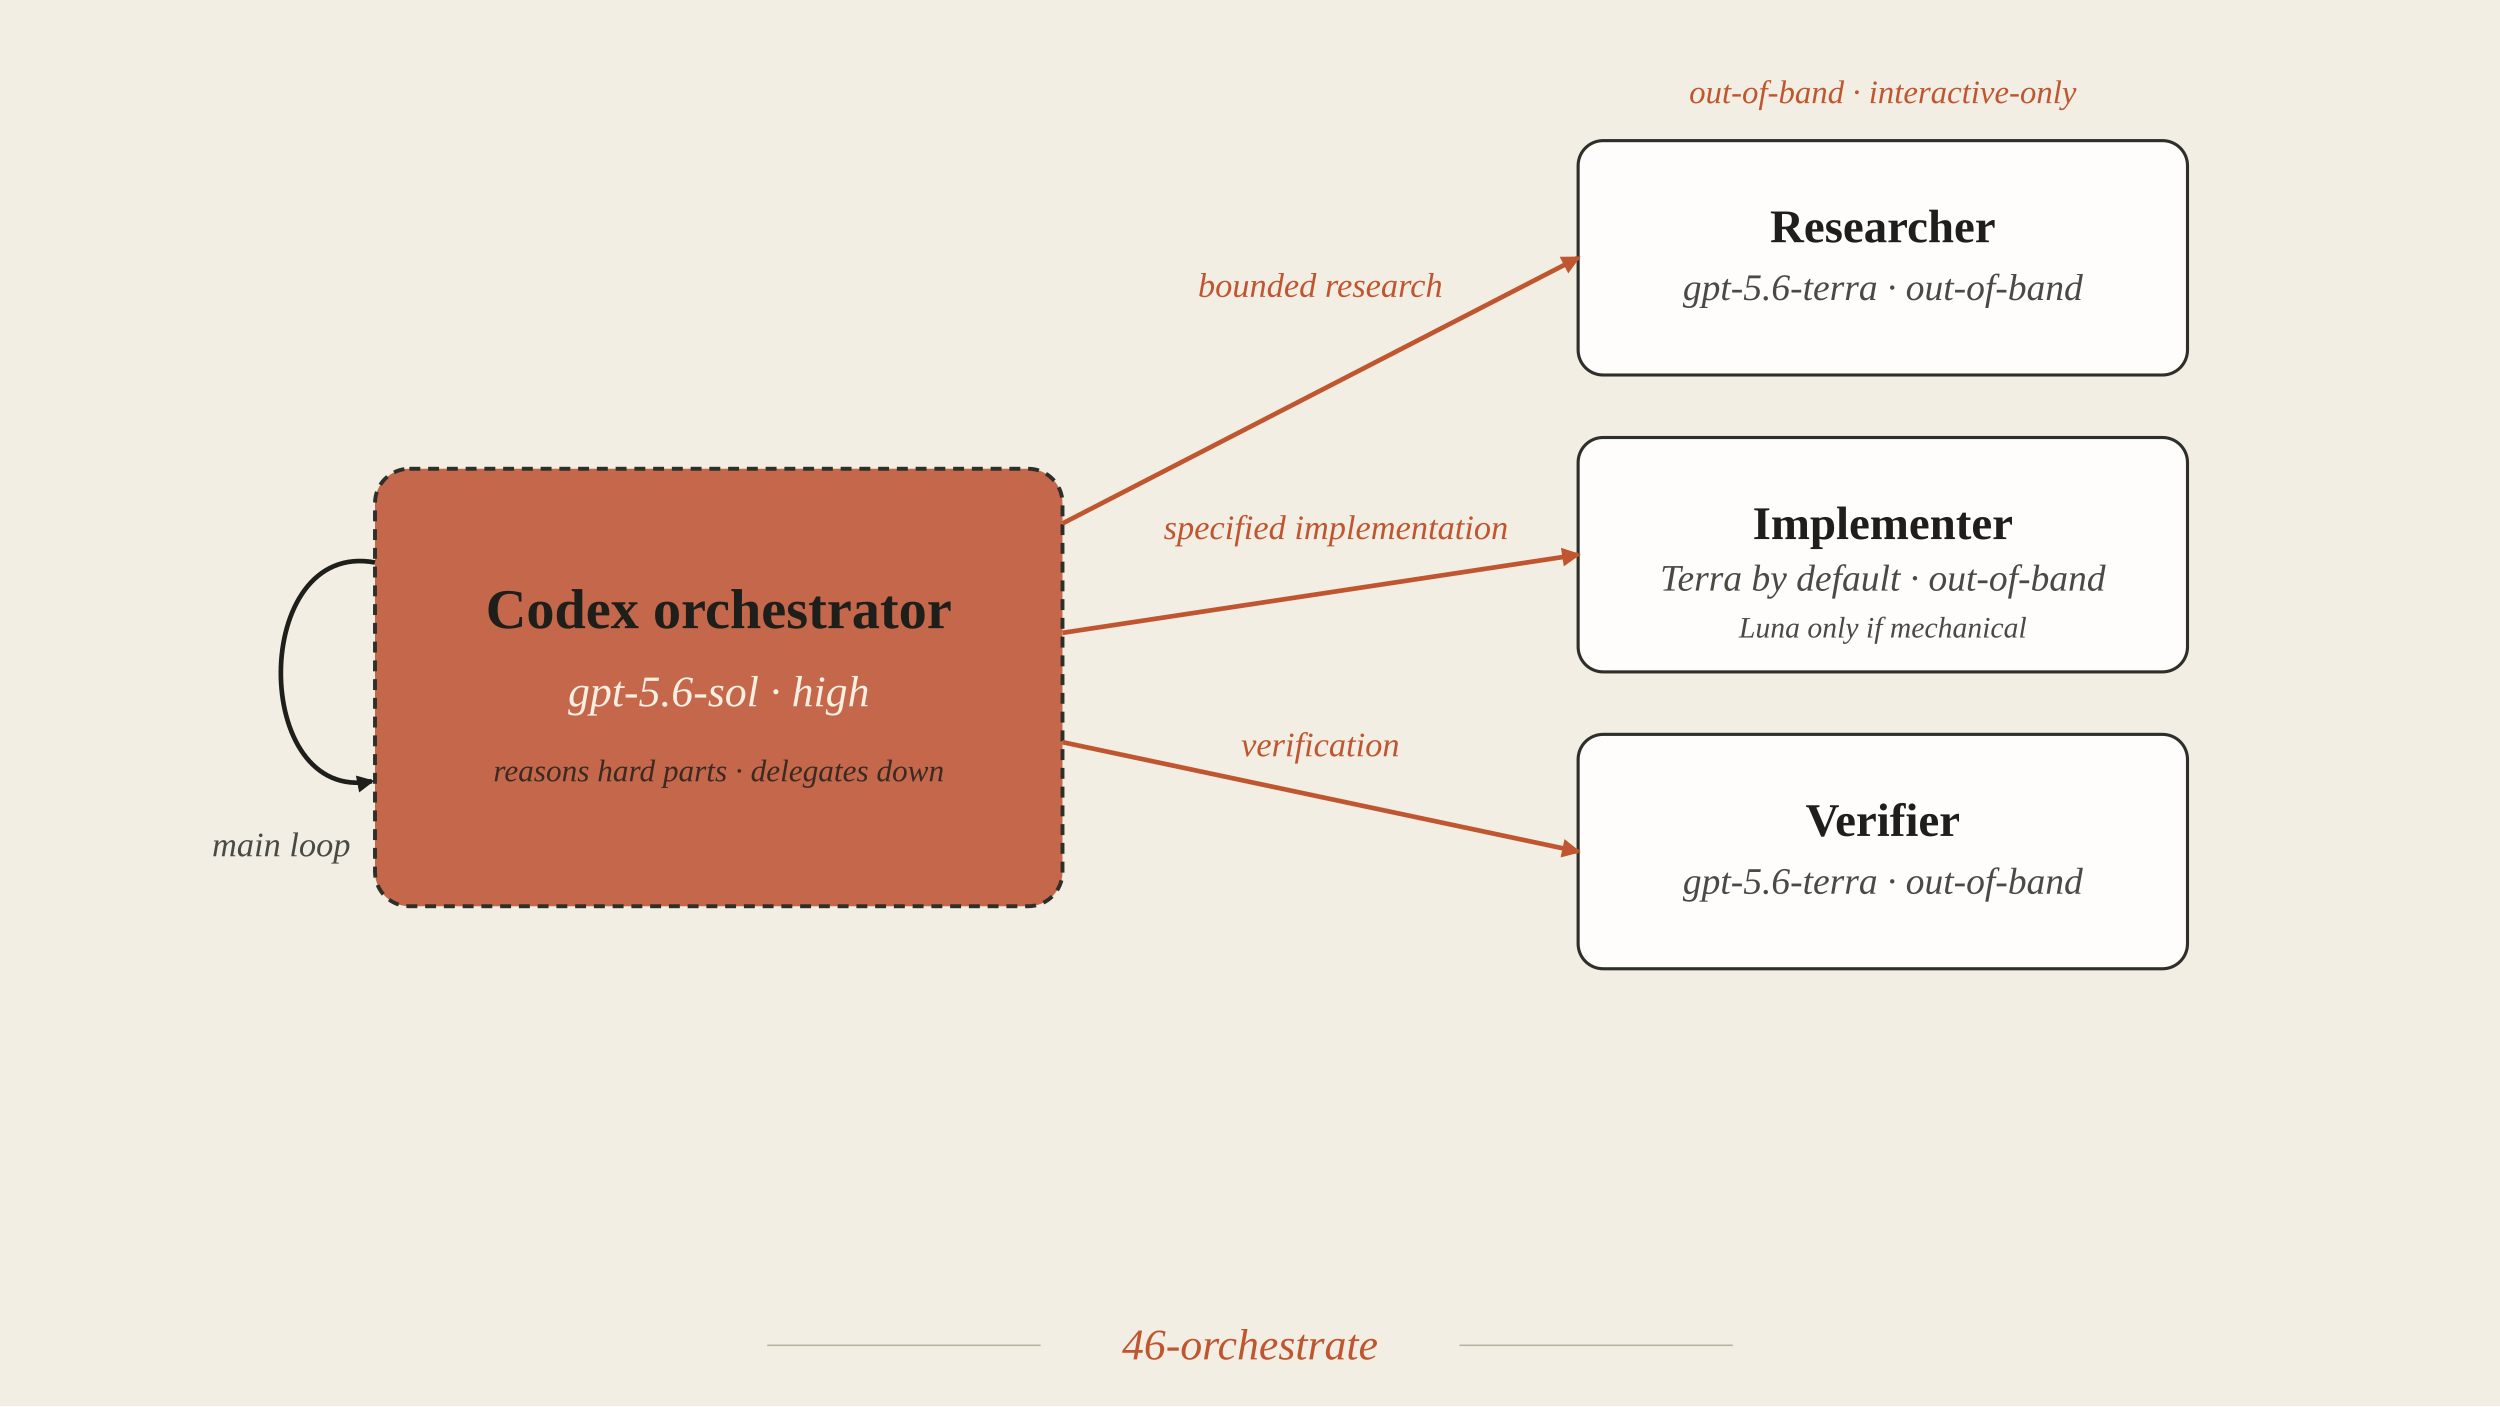
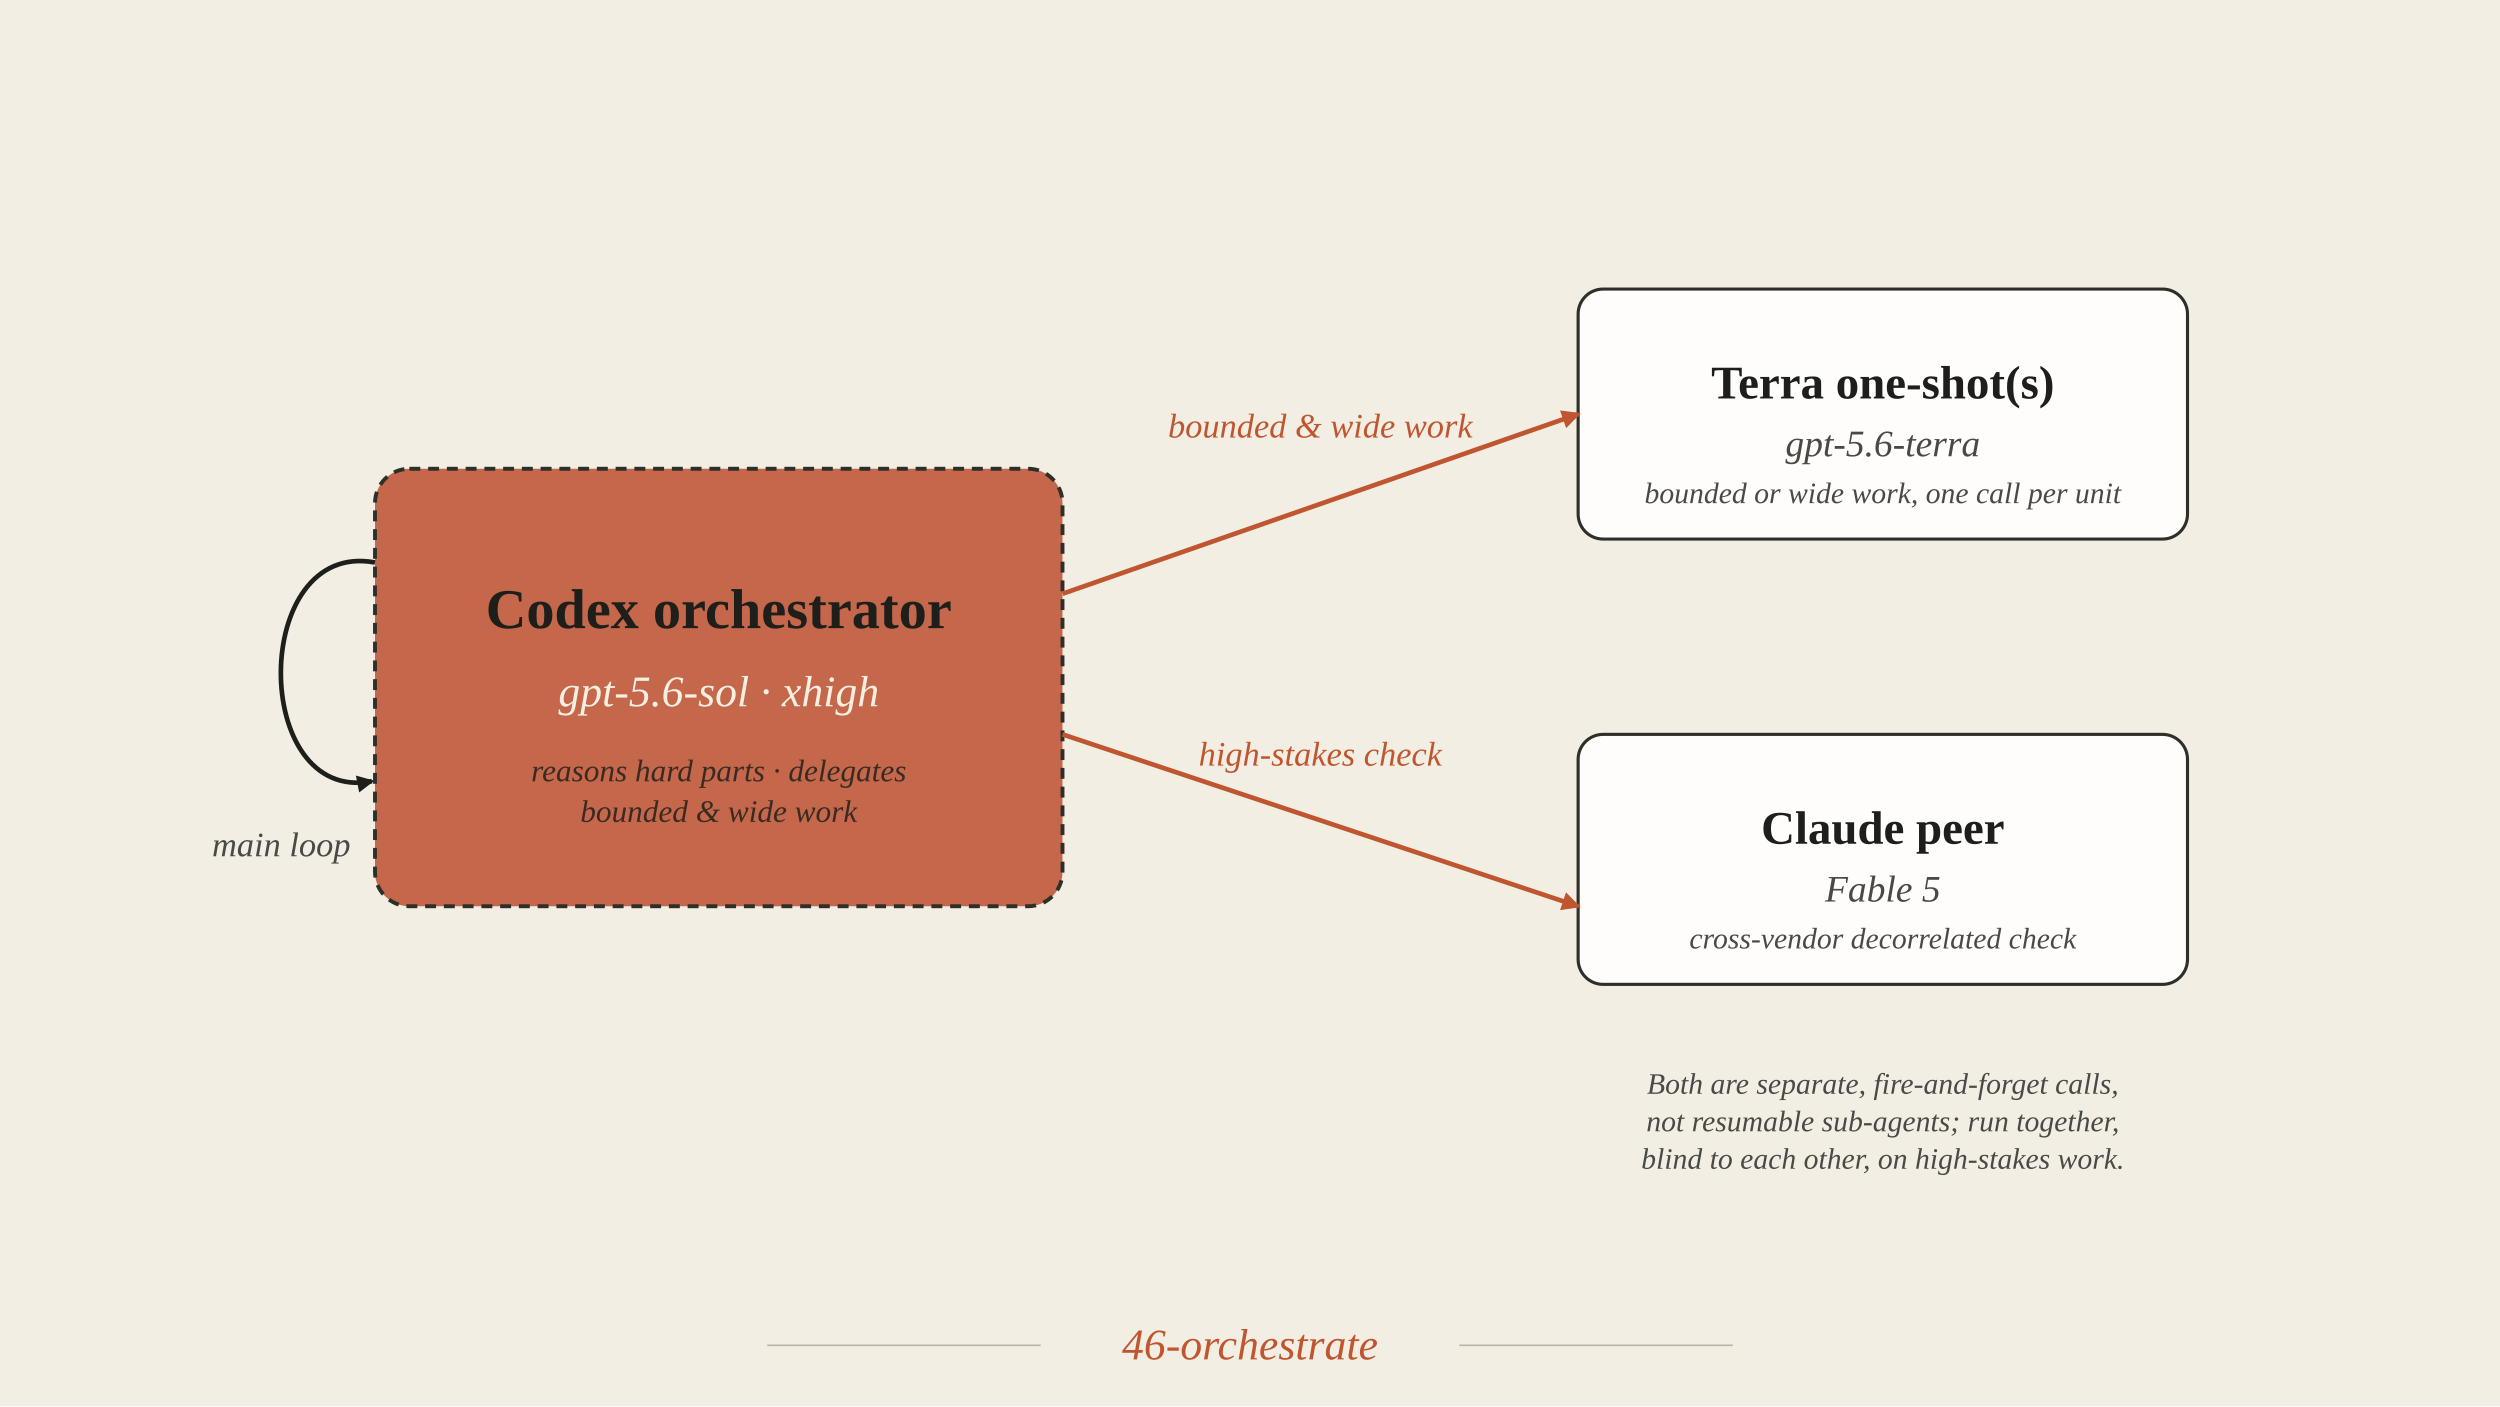
<svg xmlns="http://www.w3.org/2000/svg" viewBox="0 0 1600 900" width="1600" height="900" role="img">
  <defs>
    <marker id="ah-o" viewBox="0 0 10 10" refX="8.5" refY="5" markerWidth="12" markerHeight="12" orient="auto" markerUnits="userSpaceOnUse">
      <path d="M0,0 L10,5 L0,10 z" fill="#C0562F" />
    </marker>
    <marker id="ah-k" viewBox="0 0 10 10" refX="8.5" refY="5" markerWidth="11" markerHeight="11" orient="auto" markerUnits="userSpaceOnUse">
      <path d="M0,0 L10,5 L0,10 z" fill="#1E1E1B" />
    </marker>
  </defs>
  <rect x="0" y="0" width="1600" height="900" fill="#F2EEE4" />
-   <text x="1205" y="66" font-family="Georgia, 'Times New Roman', serif" font-size="21" fill="#C0562F" font-style="italic" text-anchor="middle">out-of-band · interactive-only</text>
  <rect x="240" y="300" width="440" height="280" rx="22" ry="22" fill="#C4674A" stroke="#2F2F2A" stroke-width="2.5" stroke-dasharray="7 5" />
  <text x="460" y="402" font-family="Georgia, 'Times New Roman', serif" font-size="36" fill="#1E1E1B" font-weight="bold" text-anchor="middle">Codex orchestrator</text>
-   <text x="460" y="452" font-family="Georgia, 'Times New Roman', serif" font-size="28" fill="#F7EFE2" font-style="italic" text-anchor="middle">gpt-5.6-sol · high</text>
-   <text x="460" y="500" font-family="Georgia, 'Times New Roman', serif" font-size="20" fill="#3B2A22" font-style="italic" text-anchor="middle">reasons hard parts · delegates down</text>
+   <text x="460" y="452" font-family="Georgia, 'Times New Roman', serif" font-size="28" fill="#F7EFE2" font-style="italic" text-anchor="middle">gpt-5.6-sol · xhigh</text>
+   <text x="460" y="500" font-family="Georgia, 'Times New Roman', serif" font-size="20" fill="#3B2A22" font-style="italic" text-anchor="middle">reasons hard parts · delegates</text>
+   <text x="460" y="526" font-family="Georgia, 'Times New Roman', serif" font-size="20" fill="#3B2A22" font-style="italic" text-anchor="middle">bounded &amp; wide work</text>
  <path d="M 240 360 C 160 345, 160 515, 238 500" fill="none" stroke="#1E1E1B" stroke-width="3" marker-end="url(#ah-k)" />
  <text x="180" y="548" font-family="Georgia, 'Times New Roman', serif" font-size="22" fill="#4A4A45" font-style="italic" text-anchor="middle">main loop</text>
-   <rect x="1010" y="90" width="390" height="150" rx="16" ry="16" fill="#FEFDFB" stroke="#2F2F2A" stroke-width="2" />
-   <text x="1205" y="155" font-family="Georgia, 'Times New Roman', serif" font-size="30" fill="#1E1E1B" font-weight="bold" text-anchor="middle">Researcher</text>
-   <text x="1205" y="192" font-family="Georgia, 'Times New Roman', serif" font-size="24" fill="#4A4A45" font-style="italic" text-anchor="middle">gpt-5.6-terra · out-of-band</text>
-   <rect x="1010" y="280" width="390" height="150" rx="16" ry="16" fill="#FEFDFB" stroke="#2F2F2A" stroke-width="2" />
-   <text x="1205" y="345" font-family="Georgia, 'Times New Roman', serif" font-size="30" fill="#1E1E1B" font-weight="bold" text-anchor="middle">Implementer</text>
-   <text x="1205" y="378" font-family="Georgia, 'Times New Roman', serif" font-size="24" fill="#4A4A45" font-style="italic" text-anchor="middle">Terra by default · out-of-band</text>
-   <text x="1205" y="408" font-family="Georgia, 'Times New Roman', serif" font-size="19" fill="#4A4A45" font-style="italic" text-anchor="middle">Luna only if mechanical</text>
-   <rect x="1010" y="470" width="390" height="150" rx="16" ry="16" fill="#FEFDFB" stroke="#2F2F2A" stroke-width="2" />
-   <text x="1205" y="535" font-family="Georgia, 'Times New Roman', serif" font-size="30" fill="#1E1E1B" font-weight="bold" text-anchor="middle">Verifier</text>
-   <text x="1205" y="572" font-family="Georgia, 'Times New Roman', serif" font-size="24" fill="#4A4A45" font-style="italic" text-anchor="middle">gpt-5.6-terra · out-of-band</text>
-   <line x1="680" y1="335" x2="1010" y2="165" stroke="#C0562F" stroke-width="3" marker-end="url(#ah-o)" />
-   <line x1="680" y1="405" x2="1010" y2="355" stroke="#C0562F" stroke-width="3" marker-end="url(#ah-o)" />
-   <line x1="680" y1="475" x2="1010" y2="545" stroke="#C0562F" stroke-width="3" marker-end="url(#ah-o)" />
-   <text x="845" y="190" font-family="Georgia, 'Times New Roman', serif" font-size="22" fill="#C0562F" font-style="italic" text-anchor="middle">bounded research</text>
-   <text x="855" y="345" font-family="Georgia, 'Times New Roman', serif" font-size="22" fill="#C0562F" font-style="italic" text-anchor="middle">specified implementation</text>
-   <text x="845" y="484" font-family="Georgia, 'Times New Roman', serif" font-size="22" fill="#C0562F" font-style="italic" text-anchor="middle">verification</text>
+   <rect x="1010" y="185" width="390" height="160" rx="16" ry="16" fill="#FEFDFB" stroke="#2F2F2A" stroke-width="2" />
+   <text x="1205" y="255" font-family="Georgia, 'Times New Roman', serif" font-size="30" fill="#1E1E1B" font-weight="bold" text-anchor="middle">Terra one-shot(s)</text>
+   <text x="1205" y="292" font-family="Georgia, 'Times New Roman', serif" font-size="24" fill="#4A4A45" font-style="italic" text-anchor="middle">gpt-5.6-terra</text>
+   <text x="1205" y="322" font-family="Georgia, 'Times New Roman', serif" font-size="19" fill="#4A4A45" font-style="italic" text-anchor="middle">bounded or wide work, one call per unit</text>
+   <rect x="1010" y="470" width="390" height="160" rx="16" ry="16" fill="#FEFDFB" stroke="#2F2F2A" stroke-width="2" />
+   <text x="1205" y="540" font-family="Georgia, 'Times New Roman', serif" font-size="30" fill="#1E1E1B" font-weight="bold" text-anchor="middle">Claude peer</text>
+   <text x="1205" y="577" font-family="Georgia, 'Times New Roman', serif" font-size="24" fill="#4A4A45" font-style="italic" text-anchor="middle">Fable 5</text>
+   <text x="1205" y="607" font-family="Georgia, 'Times New Roman', serif" font-size="19" fill="#4A4A45" font-style="italic" text-anchor="middle">cross-vendor decorrelated check</text>
+   <line x1="680" y1="380" x2="1010" y2="265" stroke="#C0562F" stroke-width="3" marker-end="url(#ah-o)" />
+   <line x1="680" y1="470" x2="1010" y2="580" stroke="#C0562F" stroke-width="3" marker-end="url(#ah-o)" />
+   <text x="845" y="280" font-family="Georgia, 'Times New Roman', serif" font-size="22" fill="#C0562F" font-style="italic" text-anchor="middle">bounded &amp; wide work</text>
+   <text x="845" y="490" font-family="Georgia, 'Times New Roman', serif" font-size="22" fill="#C0562F" font-style="italic" text-anchor="middle">high-stakes check</text>
+   <text x="1205" y="700" font-family="Georgia, 'Times New Roman', serif" font-size="19" fill="#4A4A45" font-style="italic" text-anchor="middle">Both are separate, fire-and-forget calls,</text>
+   <text x="1205" y="724" font-family="Georgia, 'Times New Roman', serif" font-size="19" fill="#4A4A45" font-style="italic" text-anchor="middle">not resumable sub-agents; run together,</text>
+   <text x="1205" y="748" font-family="Georgia, 'Times New Roman', serif" font-size="19" fill="#4A4A45" font-style="italic" text-anchor="middle">blind to each other, on high-stakes work.</text>
  <line x1="491" y1="861" x2="666" y2="861" stroke="#B9B2A0" stroke-width="1" />
  <line x1="934" y1="861" x2="1109" y2="861" stroke="#B9B2A0" stroke-width="1" />
  <text x="800" y="870" font-family="Georgia, 'Times New Roman', serif" font-size="28" fill="#C0562F" font-style="italic" text-anchor="middle">46-orchestrate</text>
</svg>
